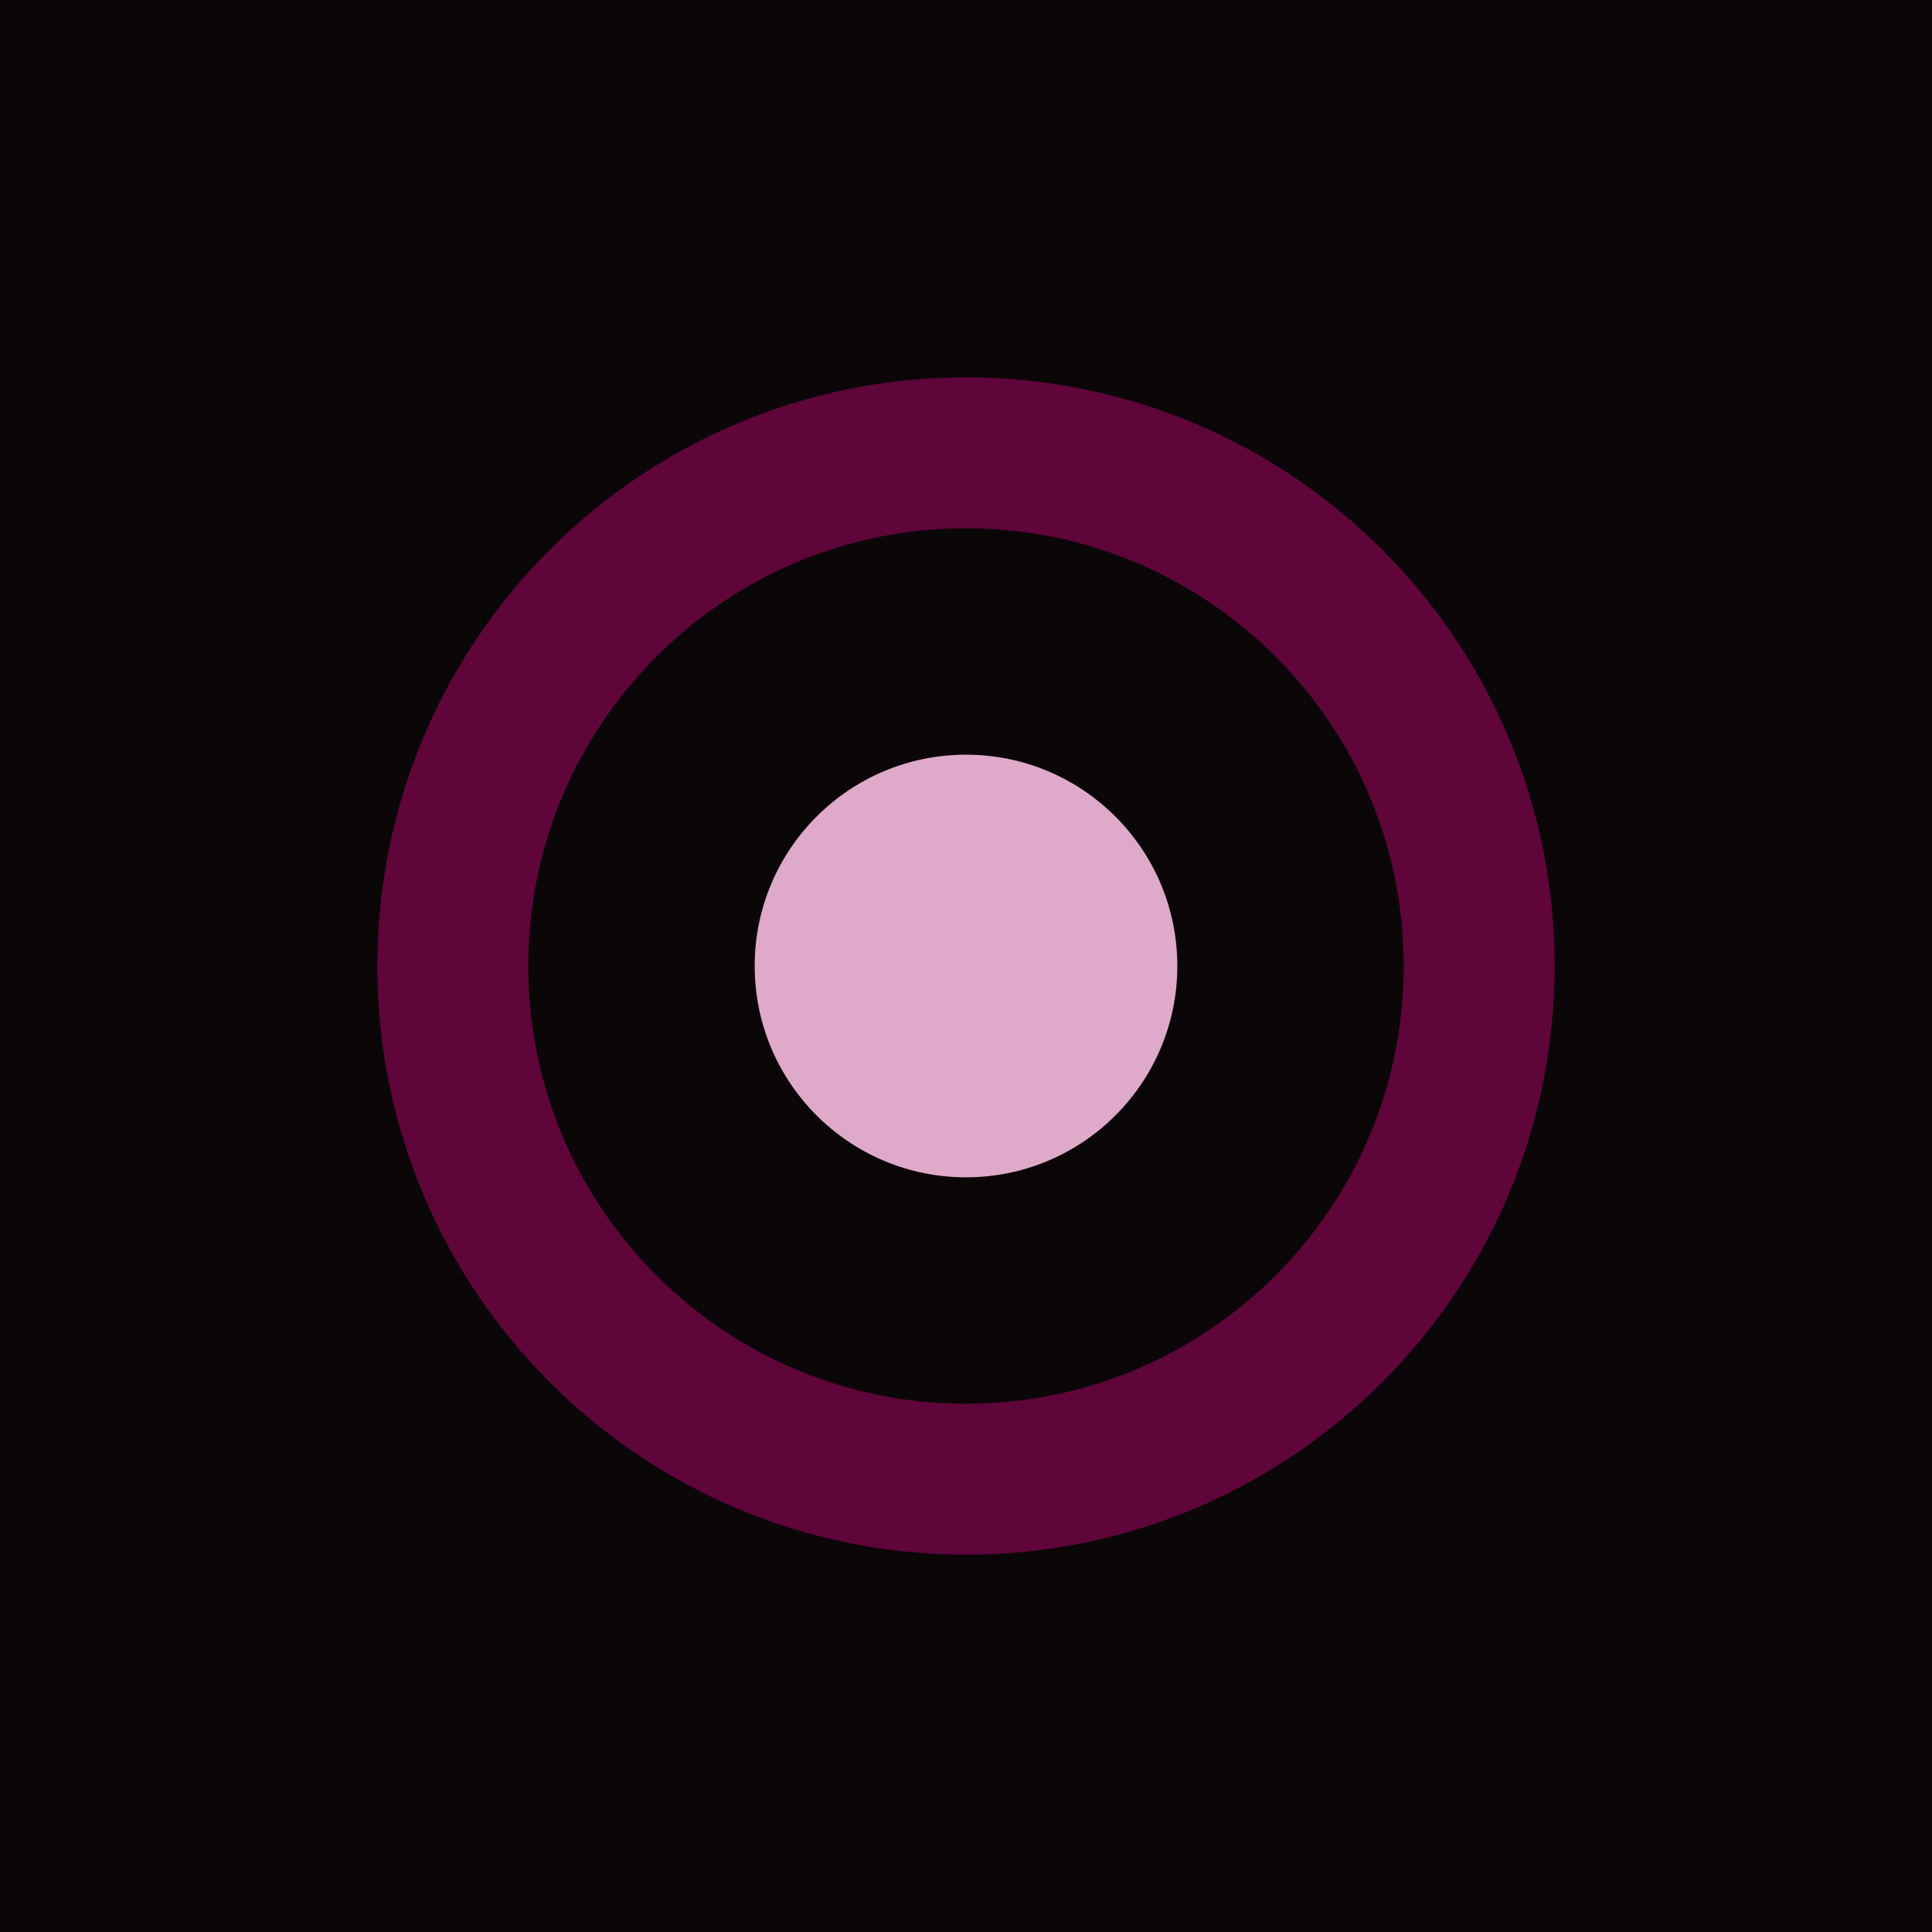
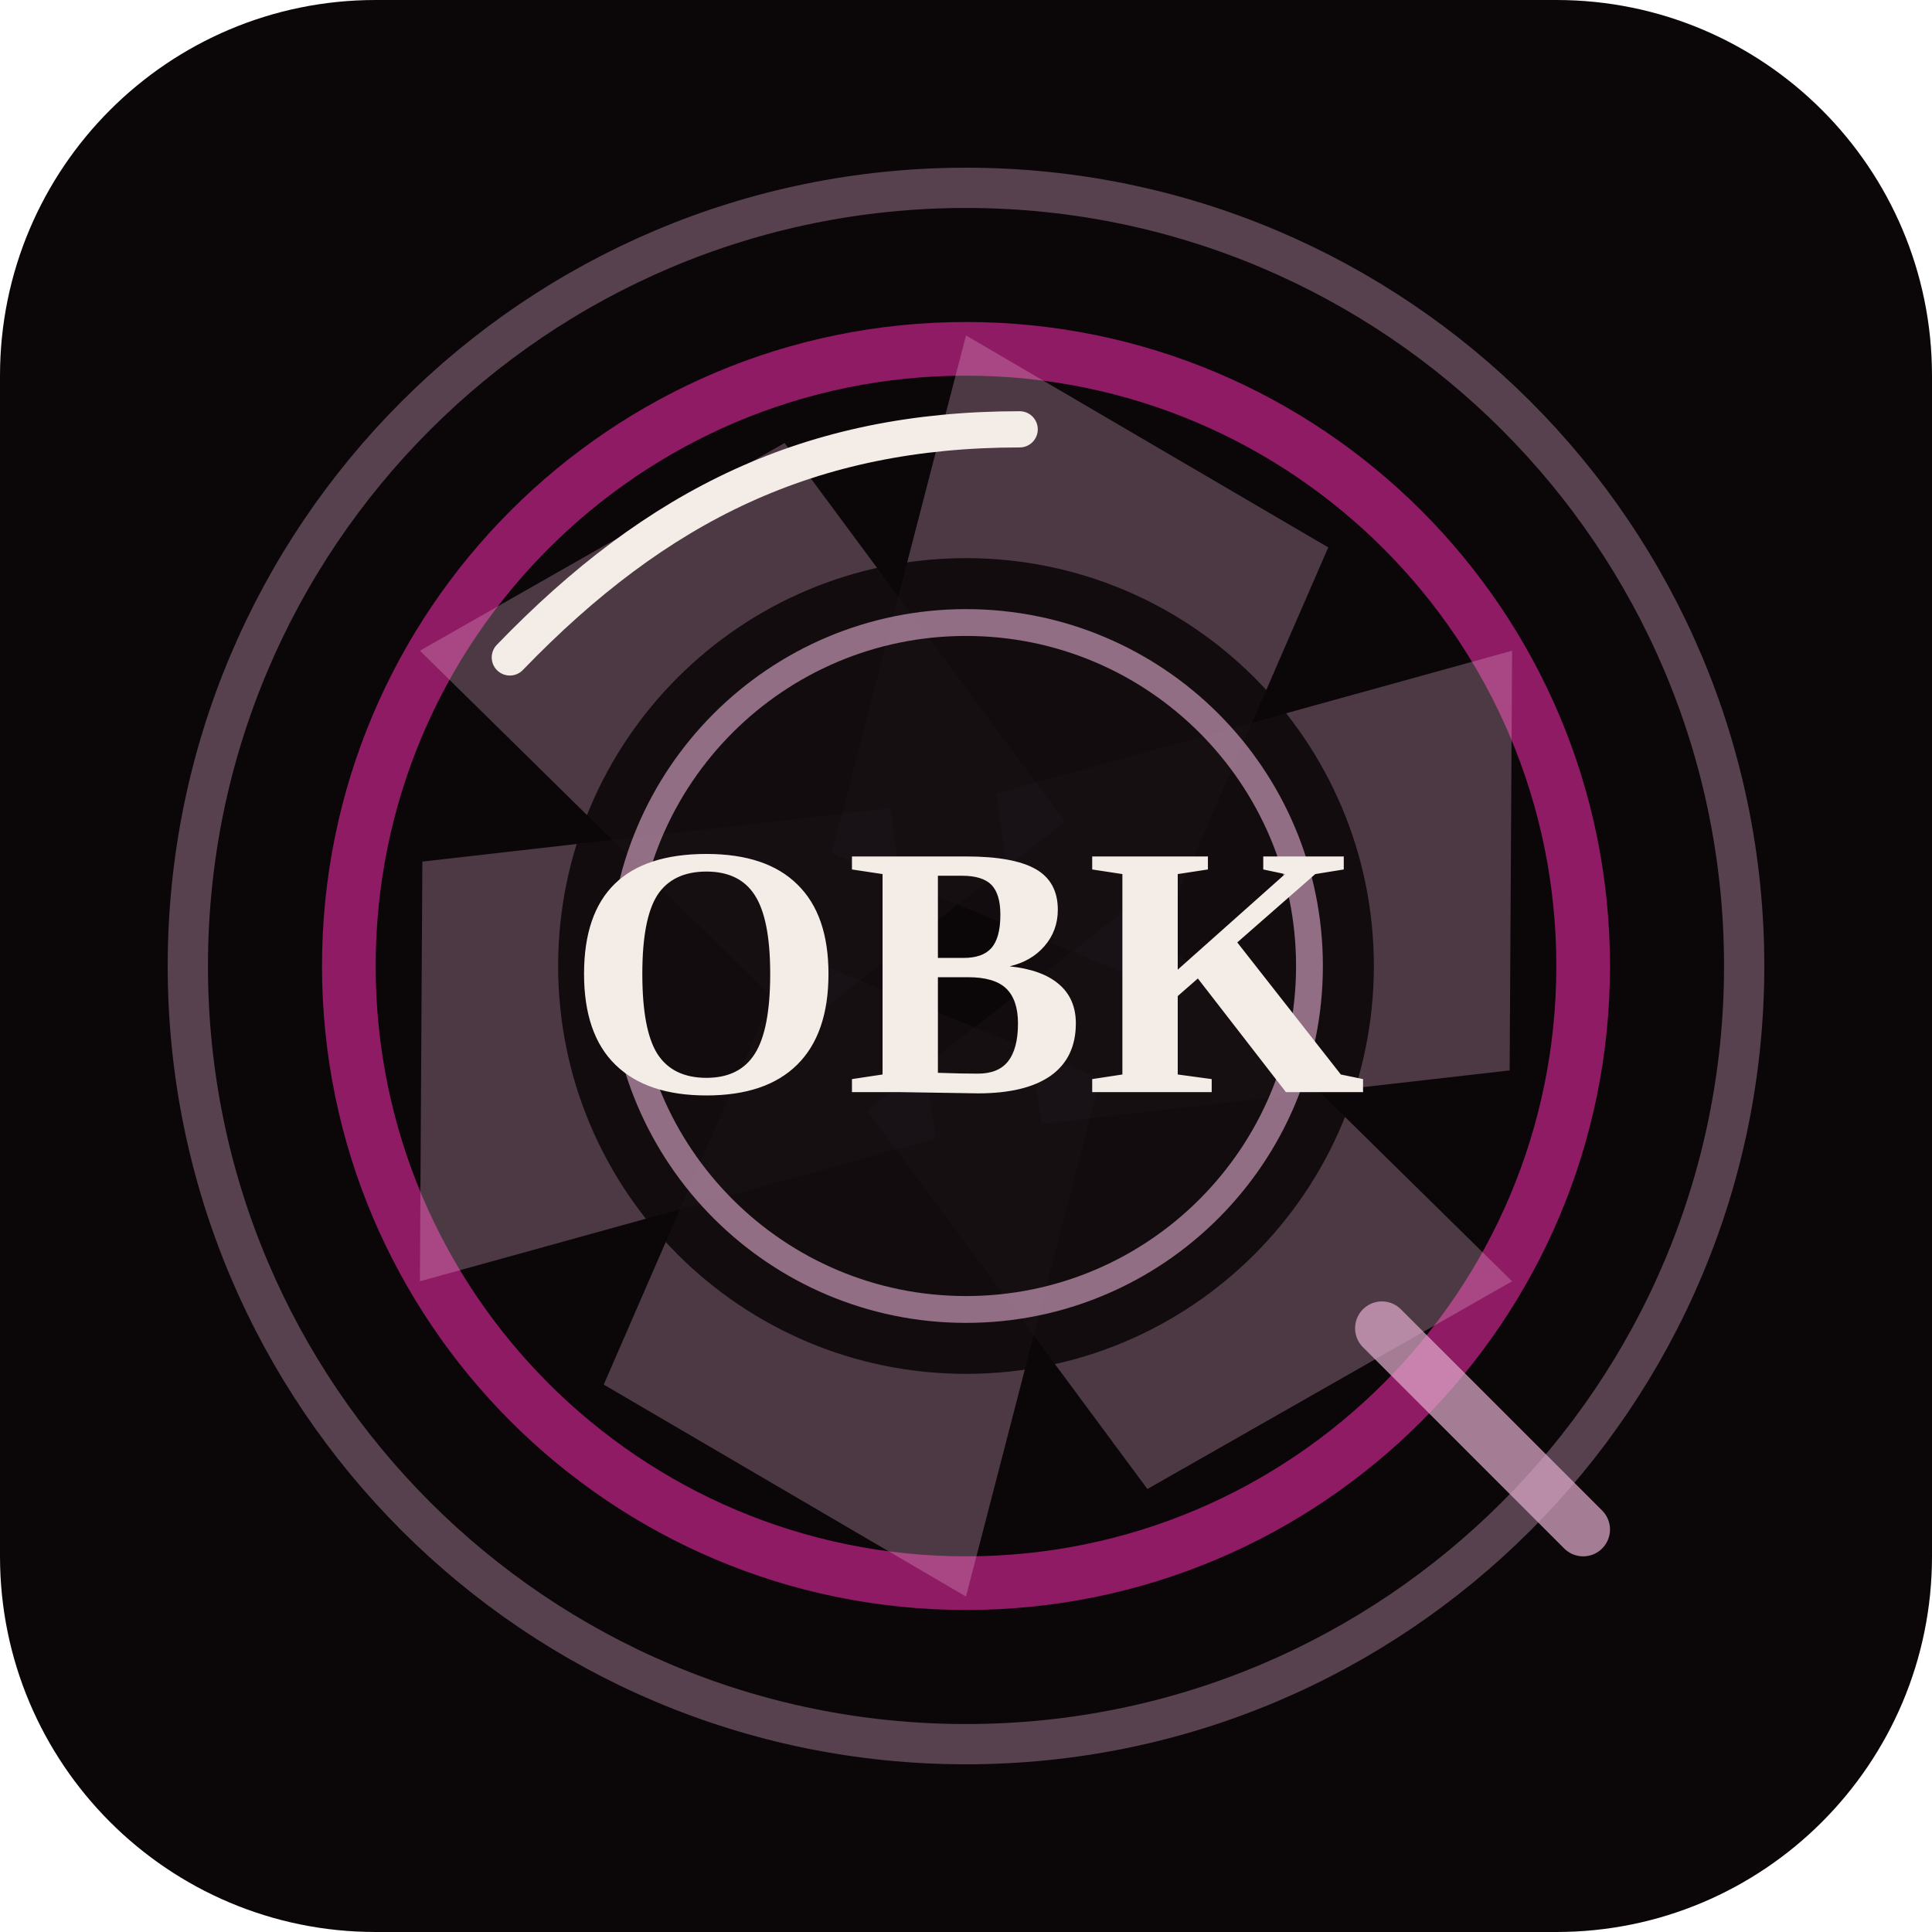
- <svg xmlns="http://www.w3.org/2000/svg" viewBox="0 0 64 64">
-   <rect width="64" height="64" fill="#0b0709" />
-   <circle cx="32" cy="32" r="17" fill="none" stroke="#5f053a" stroke-width="5" />
-   <circle cx="32" cy="32" r="7" fill="#dfa9c9" />
+ <svg xmlns="http://www.w3.org/2000/svg" viewBox="0 0 72 72" fill="none">
+   <style>
+     @media (prefers-reduced-motion: no-preference) {
+       .iris { animation: obk-favicon-iris 5.8s ease-in-out infinite; transform-origin: 36px 36px; }
+       .glint { stroke-dasharray: 28; animation: obk-favicon-glint 3.2s ease-in-out infinite; }
+       @keyframes obk-favicon-iris {
+         0%, 100% { transform: rotate(0deg) scale(1); opacity: .82; }
+         45% { transform: rotate(8deg) scale(1.03); opacity: 1; }
+       }
+       @keyframes obk-favicon-glint {
+         0%, 58%, 100% { stroke-dashoffset: 28; opacity: .15; }
+         72% { stroke-dashoffset: 0; opacity: .95; }
+       }
+     }
+   </style>
+   <rect width="72" height="72" rx="14" fill="#0b0709" />
+   <circle cx="36" cy="36" r="29" stroke="#dfa9c9" stroke-opacity=".36" stroke-width="1.5" />
+   <circle cx="36" cy="36" r="23" stroke="#8e1b63" stroke-width="2" />
+   <g class="iris" opacity=".9">
+     <path d="M36 12.5 49.5 20.4 42.5 36.5 31 31.8Z" fill="#dfa9c9" opacity=".34" />
+     <path d="M36 12.5 49.5 20.4 42.5 36.5 31 31.8Z" fill="#dfa9c9" opacity=".34" transform="rotate(60 36 36)" />
+     <path d="M36 12.5 49.5 20.4 42.5 36.5 31 31.8Z" fill="#dfa9c9" opacity=".34" transform="rotate(120 36 36)" />
+     <path d="M36 12.5 49.5 20.4 42.5 36.5 31 31.8Z" fill="#dfa9c9" opacity=".34" transform="rotate(180 36 36)" />
+     <path d="M36 12.5 49.5 20.4 42.5 36.5 31 31.8Z" fill="#dfa9c9" opacity=".34" transform="rotate(240 36 36)" />
+     <path d="M36 12.5 49.5 20.4 42.5 36.5 31 31.8Z" fill="#dfa9c9" opacity=".34" transform="rotate(300 36 36)" />
+   </g>
+   <circle cx="36" cy="36" r="15.2" fill="#0b0709" opacity=".9" />
+   <circle cx="36" cy="36" r="12.8" stroke="#dfa9c9" stroke-opacity=".62" />
+   <text x="36" y="40.7" text-anchor="middle" font-family="Georgia, 'Times New Roman', serif" font-size="13.4" font-weight="700" fill="#f4ede7">OBK</text>
+   <path class="glint" d="M19 24.5C24.5 18.8 30.2 16 38 16" stroke="#f4ede7" stroke-width="1.35" stroke-linecap="round" />
+   <path d="M51.5 49.5 59 57" stroke="#dfa9c9" stroke-width="2" stroke-linecap="round" opacity=".72" />
</svg>
